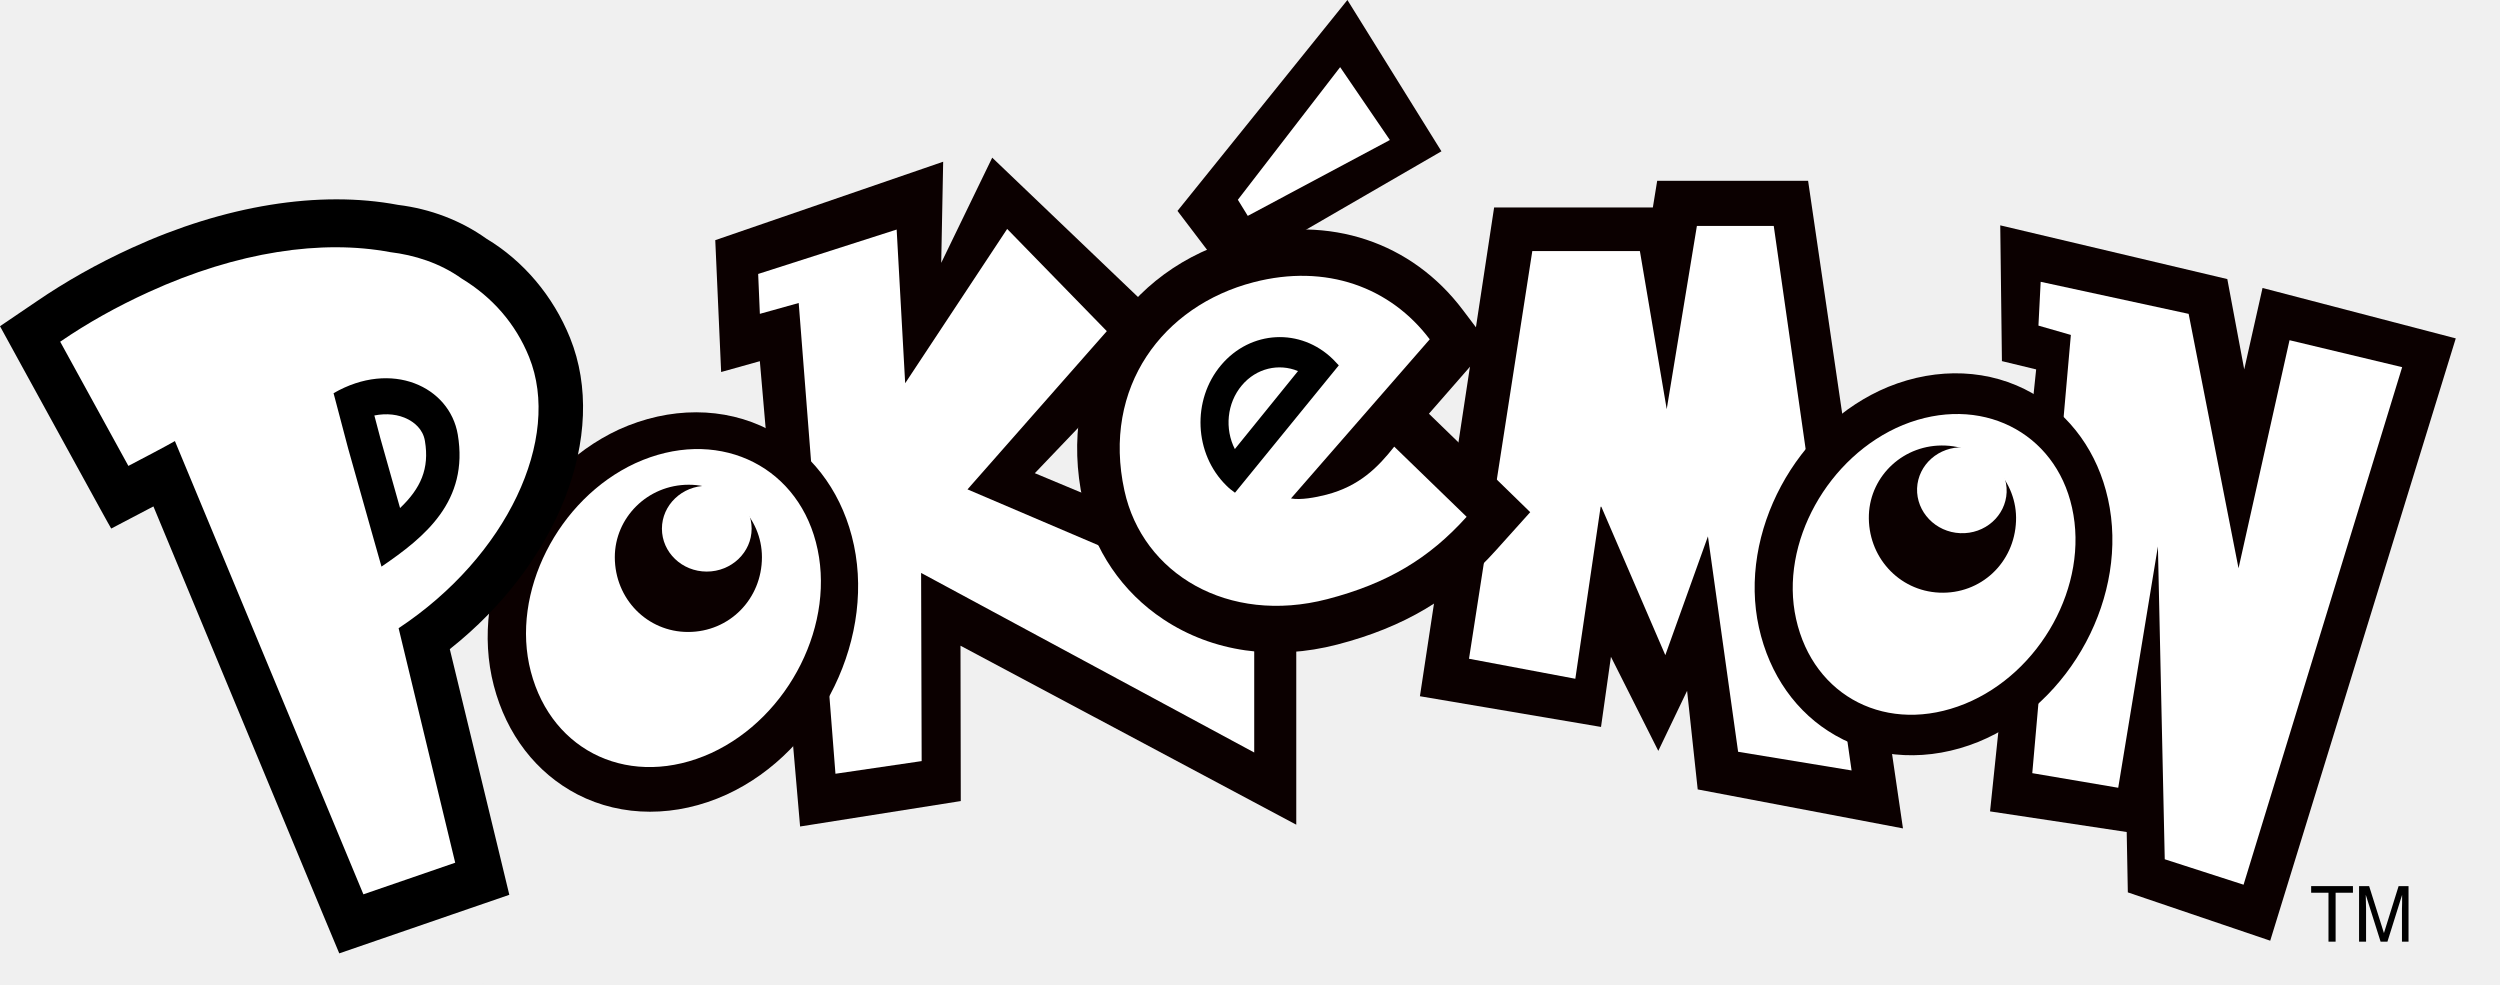
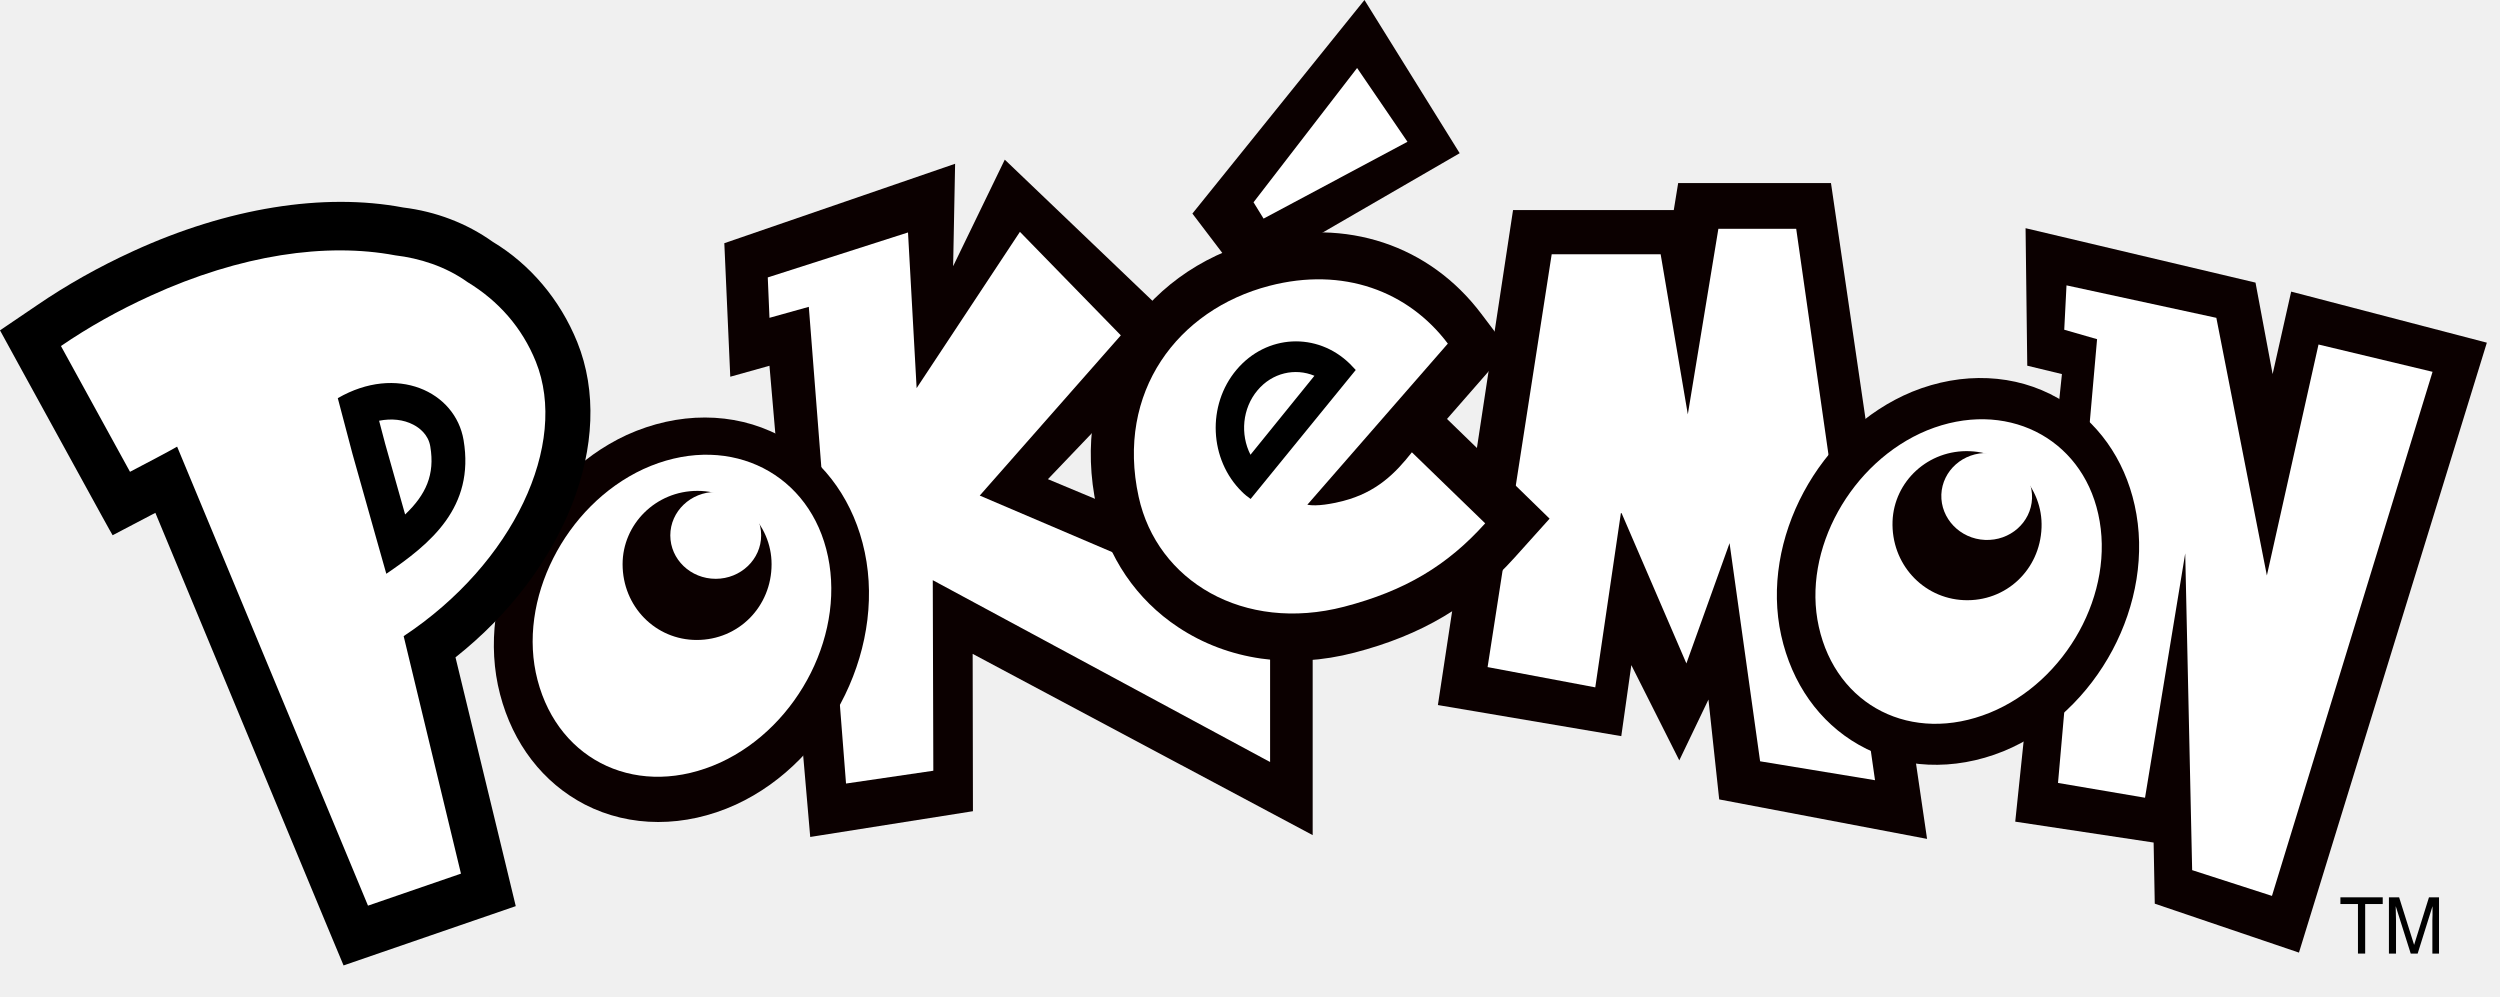
- <svg xmlns="http://www.w3.org/2000/svg" width="160" height="63" viewBox="0 0 160 63" fill="none">
+ <svg xmlns="http://www.w3.org/2000/svg" width="158" height="63" viewBox="0 0 158 63" fill="none">
  <path fill-rule="evenodd" clip-rule="evenodd" d="M82.961 52.78V37.269L66.229 30.284L75.011 21.092L63.502 10.09L60.238 16.824L60.363 10.35L45.777 15.37L46.153 23.809L48.63 23.116L51.206 52.896L61.49 51.268L61.472 41.325L82.961 52.78Z" fill="#0B0000" />
  <path fill-rule="evenodd" clip-rule="evenodd" d="M48.523 17.533L57.386 14.691L57.931 24.528L64.459 14.652L70.836 21.194L61.92 31.32L80.27 39.153V48.161L58.951 36.667L58.986 48.71L53.469 49.52L51.117 19.392L48.631 20.086L48.523 17.533Z" fill="white" />
  <path fill-rule="evenodd" clip-rule="evenodd" d="M115.718 11.57H106.06L105.783 13.276H95.624L90.875 44.559L102.465 46.524L103.1 42.035L106.131 48.056L107.974 44.212L108.653 50.523L121.79 53.018L115.718 11.57Z" fill="#0B0000" />
  <path fill-rule="evenodd" clip-rule="evenodd" d="M108.601 14.461H113.52L118.501 49.309L111.239 48.114L109.308 34.327L106.58 41.929L102.484 32.429H102.44L100.821 43.441L94.016 42.16L98.067 16.07H104.953L106.67 26.186L108.601 14.461Z" fill="white" />
  <path fill-rule="evenodd" clip-rule="evenodd" d="M128.016 14.422L142.548 17.861L143.63 23.642L144.802 18.43L157.169 21.657L145.294 60.205L136.181 57.112L136.109 53.249L127.363 51.929L130.314 23.642L128.123 23.112L128.016 14.422Z" fill="#0B0000" />
  <path fill-rule="evenodd" clip-rule="evenodd" d="M130.603 18.035L140.073 20.087L143.266 36.37L146.53 21.773L153.738 23.498L143.588 56.621L138.544 54.993L138.106 34.973L135.566 50.417L130.066 49.482L132.535 21.436L130.46 20.839L130.603 18.035Z" fill="white" />
  <path fill-rule="evenodd" clip-rule="evenodd" d="M126.62 47.478C123.481 48.75 120.146 48.605 117.463 47.064C114.977 45.648 113.242 43.191 112.571 40.156C111.23 34.105 114.941 27.198 120.843 24.76C124.018 23.469 127.38 23.623 130.081 25.174C132.54 26.581 134.257 28.98 134.91 31.928C136.278 38.065 132.567 45.041 126.62 47.478Z" fill="#0B0000" />
  <path fill-rule="evenodd" clip-rule="evenodd" d="M132.61 32.489C131.537 27.633 126.726 25.195 121.789 27.2C117.005 29.174 113.866 34.753 114.948 39.609C116.057 44.619 120.824 47.047 125.76 45.043C130.58 43.077 133.719 37.46 132.61 32.489Z" fill="white" />
  <path fill-rule="evenodd" clip-rule="evenodd" d="M129.026 33.343C128.927 36.022 126.763 38.045 124.116 37.929C121.514 37.814 119.511 35.617 119.609 32.939C119.707 30.424 121.863 28.401 124.51 28.516C127.121 28.632 129.124 30.829 129.026 33.343Z" fill="#0B0000" />
  <path fill-rule="evenodd" clip-rule="evenodd" d="M125.662 28.632C124.079 28.564 122.756 29.74 122.693 31.252C122.639 32.765 123.874 34.056 125.456 34.123C127.039 34.191 128.363 33.015 128.425 31.503C128.479 29.99 127.245 28.699 125.662 28.632Z" fill="white" />
  <path fill-rule="evenodd" clip-rule="evenodd" d="M46.502 50.853C43.291 52.318 39.813 52.318 36.96 50.844C34.322 49.476 32.417 47.009 31.603 43.878C29.976 37.645 33.562 30.294 39.607 27.49C42.853 26.016 46.359 26.016 49.229 27.509C51.841 28.858 53.719 31.276 54.514 34.311C56.178 40.631 52.583 48.059 46.502 50.853Z" fill="#0B0000" />
  <path fill-rule="evenodd" clip-rule="evenodd" d="M52.216 34.694C50.892 29.646 45.759 27.314 40.662 29.646C35.716 31.939 32.649 37.931 33.972 42.98C35.332 48.192 40.429 50.514 45.526 48.192C50.508 45.899 53.575 39.858 52.216 34.694Z" fill="white" />
  <path fill-rule="evenodd" clip-rule="evenodd" d="M48.764 35.658C48.764 38.336 46.681 40.446 44.034 40.446C41.431 40.446 39.348 38.336 39.348 35.658C39.348 33.143 41.431 31.023 44.078 31.023C46.681 31.023 48.764 33.133 48.764 35.658Z" fill="#0B0000" />
  <path fill-rule="evenodd" clip-rule="evenodd" d="M45.234 31.09C43.651 31.09 42.363 32.323 42.363 33.836C42.363 35.348 43.642 36.581 45.234 36.581C46.817 36.581 48.105 35.348 48.105 33.836C48.105 32.323 46.817 31.09 45.234 31.09Z" fill="white" />
  <path fill-rule="evenodd" clip-rule="evenodd" d="M28.787 41.544C35.691 36.082 38.981 27.825 36.486 21.63C35.395 18.923 33.482 16.688 31.139 15.281C29.493 14.105 27.535 13.364 25.478 13.113C20.434 12.159 14.38 13.142 8.424 15.869C6.233 16.87 4.185 18.027 2.343 19.289L0 20.878L1.404 23.441L5.768 31.39C5.768 31.39 7.109 33.837 7.118 33.827L9.488 32.584L9.819 32.411L20.667 58.511L21.713 61.016L24.145 60.178L30.021 58.154L32.596 57.268L31.917 54.455L28.787 41.544Z" fill="black" />
  <path fill-rule="evenodd" clip-rule="evenodd" d="M33.863 22.852C32.996 20.703 31.503 19.017 29.553 17.832C28.14 16.821 26.504 16.32 24.974 16.137C20.628 15.318 15.218 16.088 9.521 18.69C7.491 19.615 5.595 20.674 3.852 21.869L8.216 29.818C9.333 29.23 10.541 28.604 11.194 28.228L23.257 57.237L29.133 55.214L25.511 40.204C32.459 35.608 35.965 28.064 33.863 22.852Z" fill="white" />
  <path fill-rule="evenodd" clip-rule="evenodd" d="M95.582 30.486L91.451 26.478L93.481 24.156L95.305 22.065L93.624 19.84C90.342 15.485 85.093 13.741 79.584 15.177C71.92 17.161 67.6 24.271 69.308 32.066C69.997 35.207 71.822 37.895 74.46 39.639C77.607 41.729 81.569 42.298 85.602 41.247C89.859 40.139 92.989 38.28 95.734 35.226L97.934 32.779L95.582 30.486Z" fill="#0B0000" />
  <path fill-rule="evenodd" clip-rule="evenodd" d="M89.231 28.585C88.194 29.905 87.004 31.11 84.894 31.659C84.188 31.842 83.231 32.015 82.623 31.9L91.503 21.716C88.999 18.392 84.885 16.851 80.226 18.064C74.431 19.567 70.514 24.77 71.963 31.399C73.125 36.727 78.598 39.993 84.948 38.345C88.793 37.343 91.467 35.744 93.864 33.075L89.231 28.585Z" fill="white" />
  <path fill-rule="evenodd" clip-rule="evenodd" d="M75.359 13.498L86.234 0L92.252 9.683L78.507 17.641L75.359 13.498Z" fill="#0B0000" />
  <path fill-rule="evenodd" clip-rule="evenodd" d="M85.769 4.297L88.952 8.96L79.858 13.816L79.223 12.785L85.769 4.297Z" fill="white" />
  <path fill-rule="evenodd" clip-rule="evenodd" d="M79.03 28.74C78.377 27.459 78.502 25.811 79.477 24.665C80.416 23.557 81.847 23.239 83.072 23.749L79.03 28.74ZM79.477 24.665C78.511 25.811 78.377 27.459 79.03 28.74L83.072 23.749C81.847 23.239 80.407 23.557 79.477 24.665ZM85.317 22.998C83.242 20.965 80.04 21.129 78.153 23.364C76.266 25.599 76.419 29.048 78.493 31.081C78.663 31.255 78.851 31.399 79.039 31.534L85.683 23.383C85.558 23.248 85.442 23.123 85.317 22.998ZM79.03 28.74C78.377 27.459 78.502 25.811 79.477 24.665C80.416 23.557 81.847 23.239 83.072 23.749L79.03 28.74Z" fill="black" />
  <path fill-rule="evenodd" clip-rule="evenodd" d="M29.298 27.813C28.779 24.74 25.068 23.015 21.348 25.164L22.278 28.69L23.744 33.893L24.415 36.263C27.205 34.365 30.013 32.072 29.298 27.813ZM25.604 32.515C25.202 31.089 24.334 28.016 24.334 28.016C24.343 28.035 24.156 27.351 23.959 26.59C24.746 26.436 25.497 26.513 26.123 26.84C26.472 27.023 27.071 27.438 27.196 28.227C27.491 29.991 26.928 31.253 25.604 32.515Z" fill="black" />
  <path fill-rule="evenodd" clip-rule="evenodd" d="M30.891 62.895C30.9 62.923 30.909 62.943 30.917 62.972C30.917 62.981 30.926 62.991 30.926 63.001C30.918 62.962 30.9 62.933 30.891 62.895Z" fill="black" />
  <path fill-rule="evenodd" clip-rule="evenodd" d="M147.914 56.711H150.588V57.135H149.479V60.266H149.023V57.135H147.914V56.711Z" fill="black" />
  <path fill-rule="evenodd" clip-rule="evenodd" d="M150.98 60.266V56.711H151.624L152.572 59.717L153.511 56.711H154.146V60.266H153.726V58.166C153.726 58.089 153.726 57.973 153.735 57.809C153.735 57.645 153.735 57.462 153.735 57.27L152.796 60.266H152.358L151.41 57.27V57.376C151.41 57.462 151.41 57.597 151.419 57.771C151.419 57.944 151.428 58.079 151.428 58.166V60.266H150.98Z" fill="black" />
</svg>
